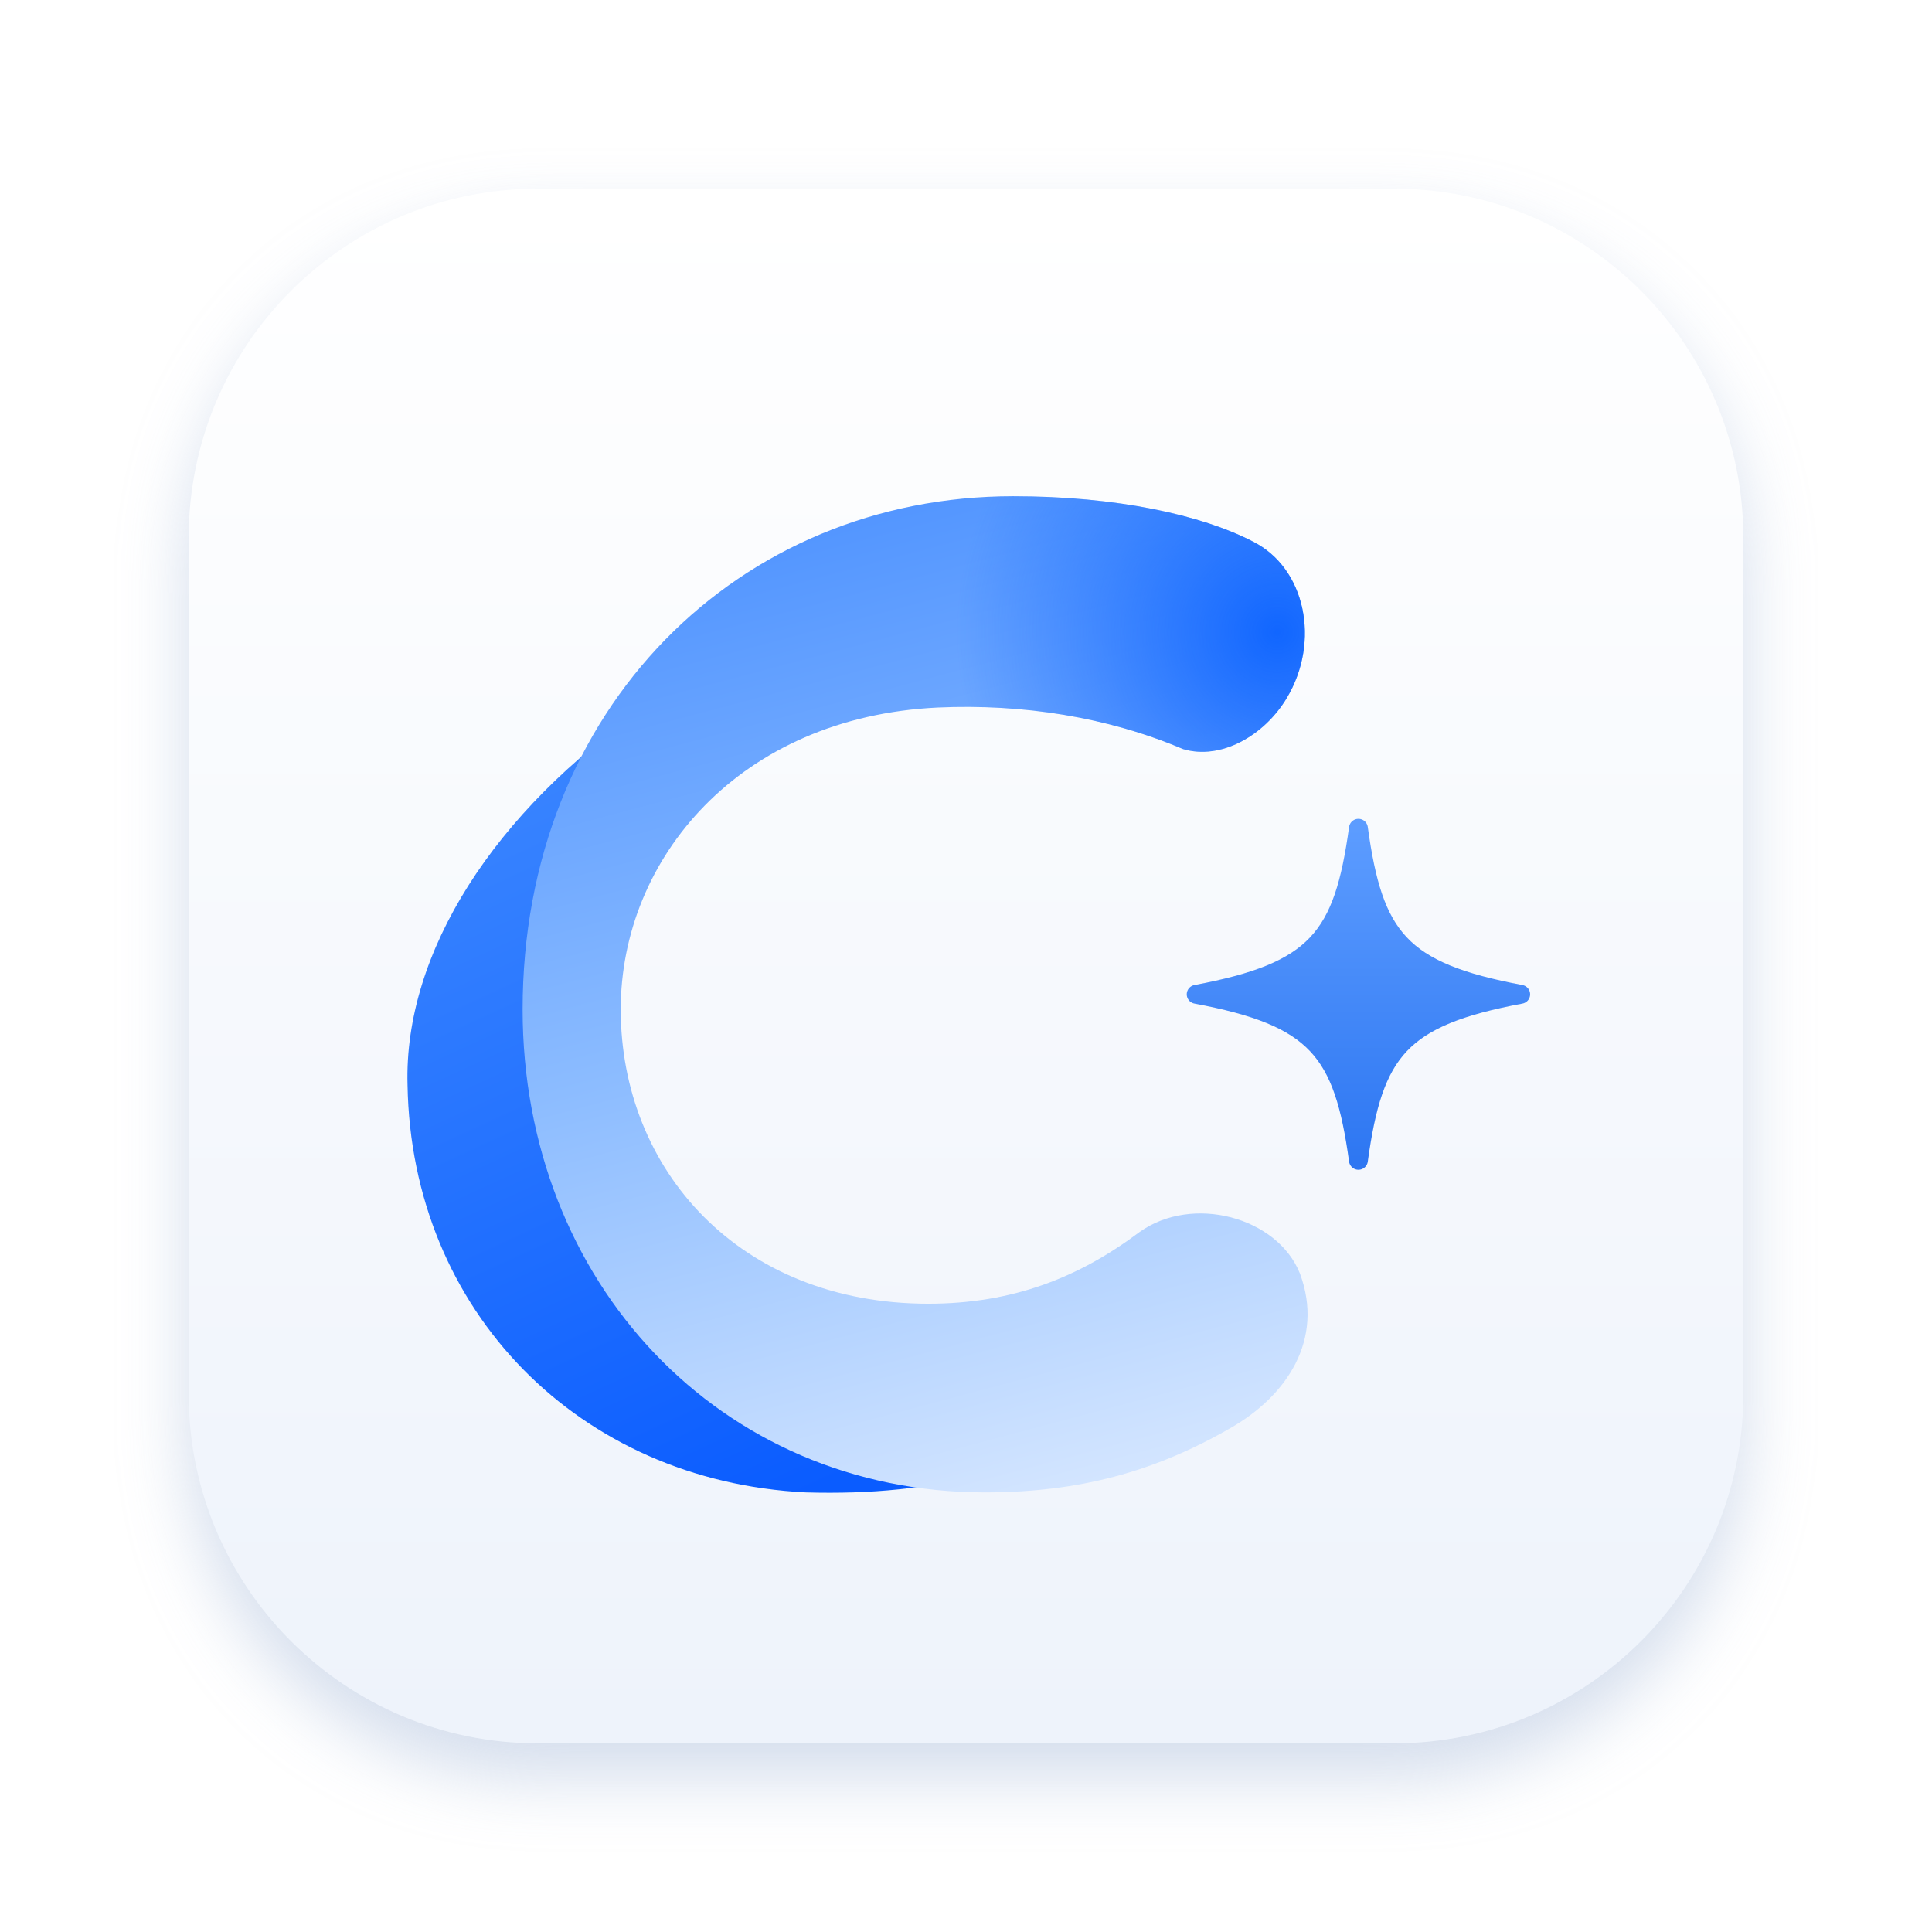
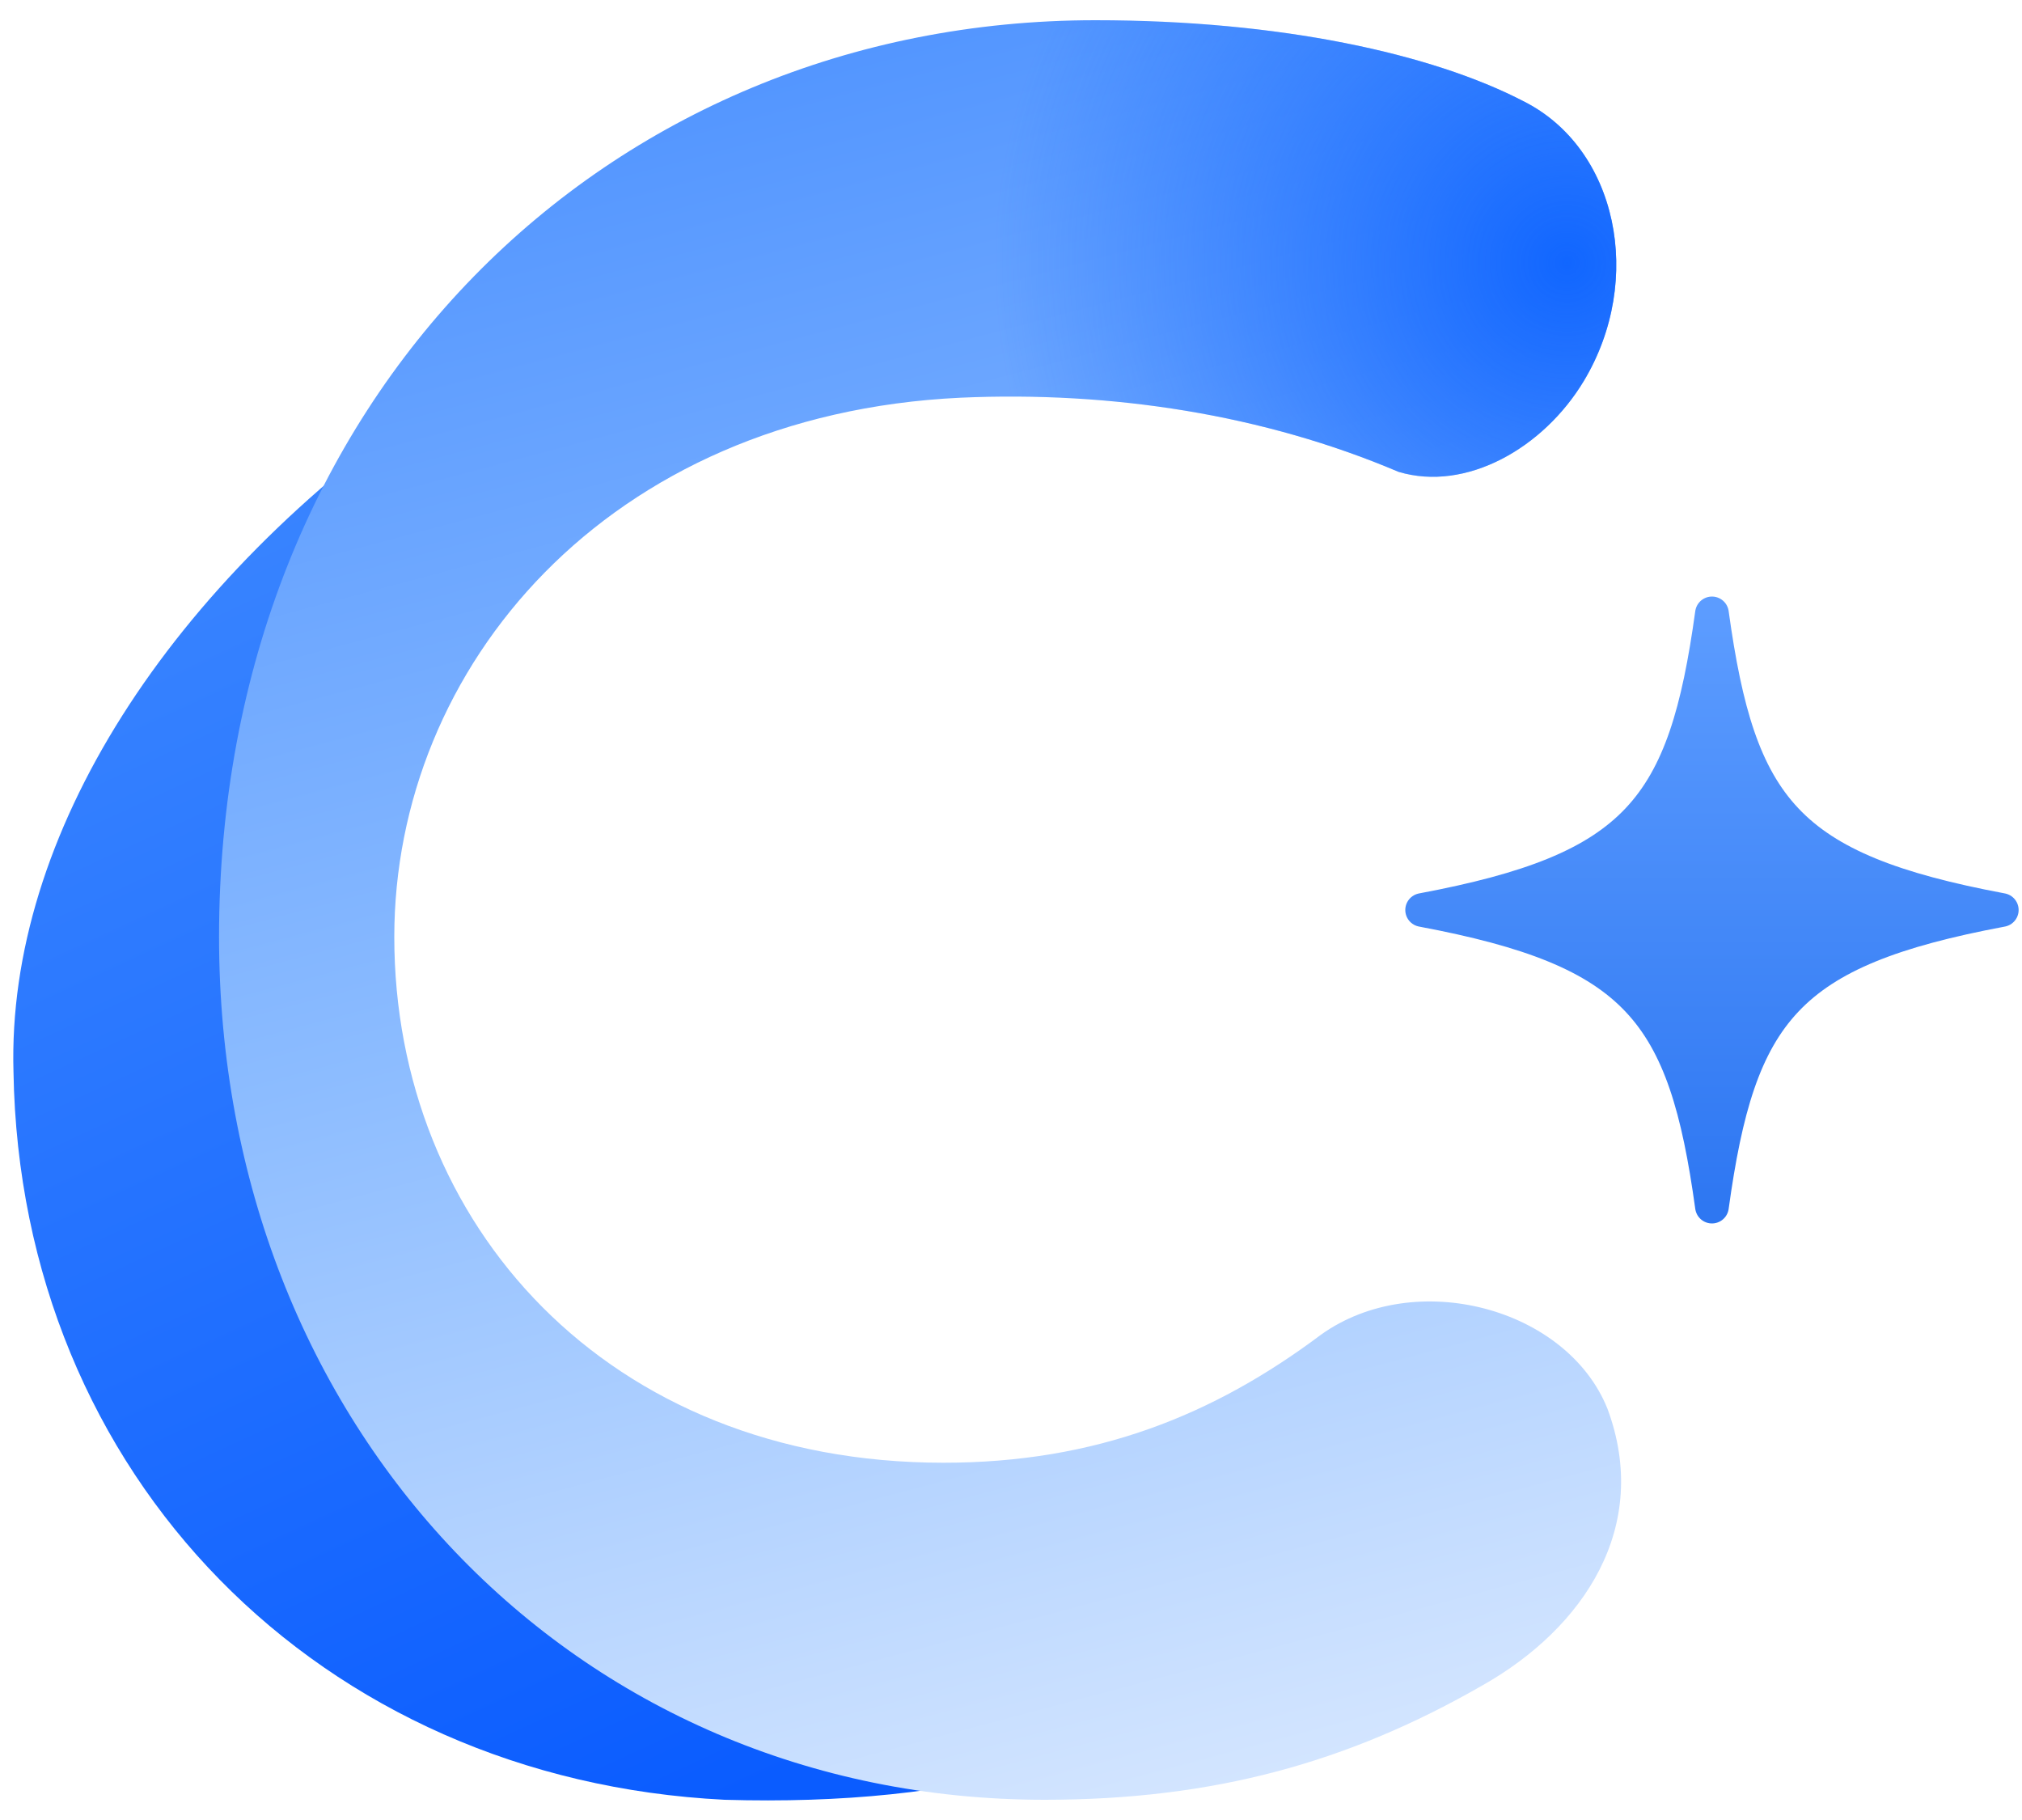
- <svg xmlns="http://www.w3.org/2000/svg" width="1024" height="1024" viewBox="0 0 1024 1024">
+ <svg xmlns="http://www.w3.org/2000/svg" width="600" height="540" viewBox="120 172 600 540">
  <defs>
-     <linearGradient id="tile" x1="0" y1="0" x2="0" y2="1">
-       <stop offset="0" stop-color="#FFFFFF" />
-       <stop offset="1" stop-color="#EEF3FB" />
-     </linearGradient>
-     <filter id="shadow" x="-20%" y="-20%" width="140%" height="140%">
-       <feGaussianBlur stdDeviation="18" />
-     </filter>
    <linearGradient id="back" gradientUnits="userSpaceOnUse" x1="150" y1="320" x2="330" y2="710">
      <stop offset="0" stop-color="#3B86FF" />
      <stop offset="1" stop-color="#0A5CFF" />
    </linearGradient>
    <linearGradient id="front" gradientUnits="userSpaceOnUse" x1="330" y1="180" x2="470" y2="706">
      <stop offset="0" stop-color="#4F93FF" />
      <stop offset="0.5" stop-color="#8CBCFF" />
      <stop offset="1" stop-color="#D3E5FF" />
    </linearGradient>
    <radialGradient id="tip" gradientUnits="userSpaceOnUse" cx="585" cy="250" r="170">
      <stop offset="0" stop-color="#1166FF" />
      <stop offset="1" stop-color="#1166FF" stop-opacity="0" />
    </radialGradient>
    <linearGradient id="star" x1="0" y1="0" x2="0" y2="1">
      <stop offset="0" stop-color="#5C9CFF" />
      <stop offset="1" stop-color="#2E77F2" />
    </linearGradient>
  </defs>
-   <rect x="100" y="118" width="824" height="824" rx="185" fill="#9FB4D6" opacity="0.45" filter="url(#shadow)" />
-   <rect x="100" y="100" width="824" height="824" rx="185" fill="url(#tile)" />
-   <g transform="translate(92 85)">
-     <path fill="url(#back)" d="M250 290C170 345 122 420 124 490C126 610 215 700 335 706C370 707 400 704 430 696C320 680 210 600 205 470C203 400 220 335 250 290Z" />
-     <path id="c" d="M535 312C495 295 450 288 405 290C300 295 237 370 237 450C237 535 300 606 400 606C445 606 480 592 512 568C540 548 585 560 597 590C610 625 590 655 560 672C520 695 480 706 430 706C290 706 185 595 185 450C185 290 300 178 445 178C500 178 545 188 572 202C600 216 608 255 590 285C578 305 555 318 535 312Z" fill="url(#front)" />
-     <path d="M535 312C495 295 450 288 405 290C300 295 237 370 237 450C237 535 300 606 400 606C445 606 480 592 512 568C540 548 585 560 597 590C610 625 590 655 560 672C520 695 480 706 430 706C290 706 185 595 185 450C185 290 300 178 445 178C500 178 545 188 572 202C600 216 608 255 590 285C578 305 555 318 535 312Z" fill="url(#tip)" />
-     <path fill="url(#star)" stroke="url(#star)" stroke-width="10" stroke-linejoin="round" d="M628 354C636 412 650 430 714 442C650 454 636 472 628 530C620 472 606 454 542 442C606 430 620 412 628 354Z" />
-   </g>
+   <path fill="url(#back)" d="M250 290C170 345 122 420 124 490C126 610 215 700 335 706C370 707 400 704 430 696C320 680 210 600 205 470C203 400 220 335 250 290Z" />
+   <path id="c" d="M535 312C495 295 450 288 405 290C300 295 237 370 237 450C237 535 300 606 400 606C445 606 480 592 512 568C540 548 585 560 597 590C610 625 590 655 560 672C520 695 480 706 430 706C290 706 185 595 185 450C185 290 300 178 445 178C500 178 545 188 572 202C600 216 608 255 590 285C578 305 555 318 535 312Z" fill="url(#front)" />
+   <path d="M535 312C495 295 450 288 405 290C300 295 237 370 237 450C237 535 300 606 400 606C445 606 480 592 512 568C540 548 585 560 597 590C610 625 590 655 560 672C520 695 480 706 430 706C290 706 185 595 185 450C185 290 300 178 445 178C500 178 545 188 572 202C600 216 608 255 590 285C578 305 555 318 535 312Z" fill="url(#tip)" />
+   <path fill="url(#star)" stroke="url(#star)" stroke-width="10" stroke-linejoin="round" d="M628 354C636 412 650 430 714 442C650 454 636 472 628 530C620 472 606 454 542 442C606 430 620 412 628 354Z" />
</svg>
